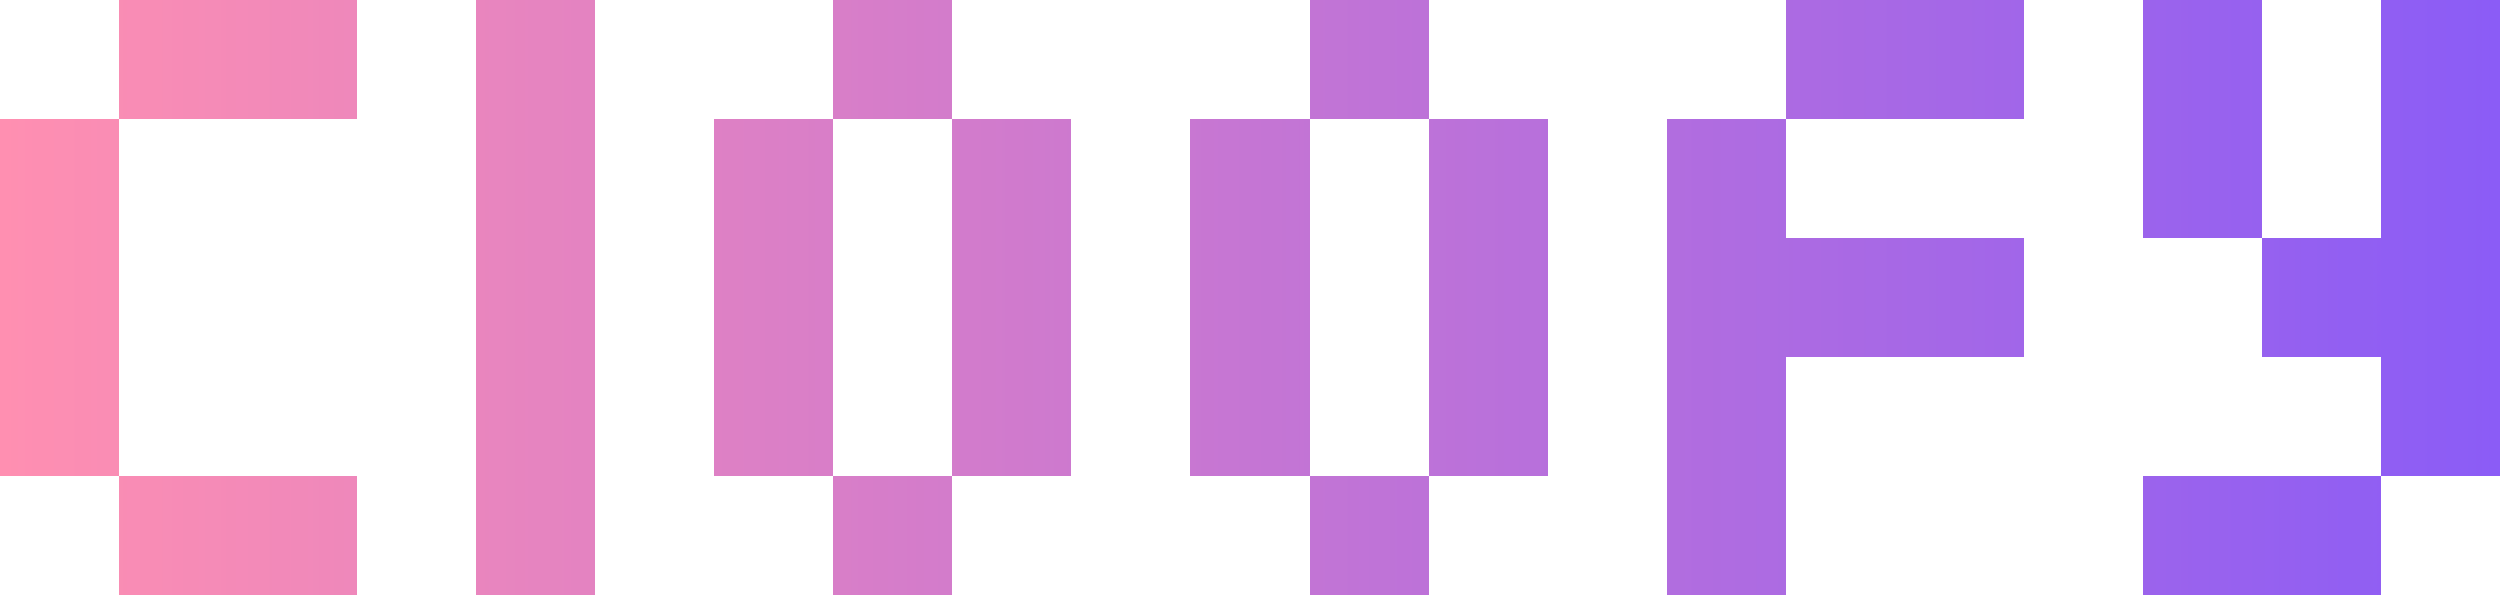
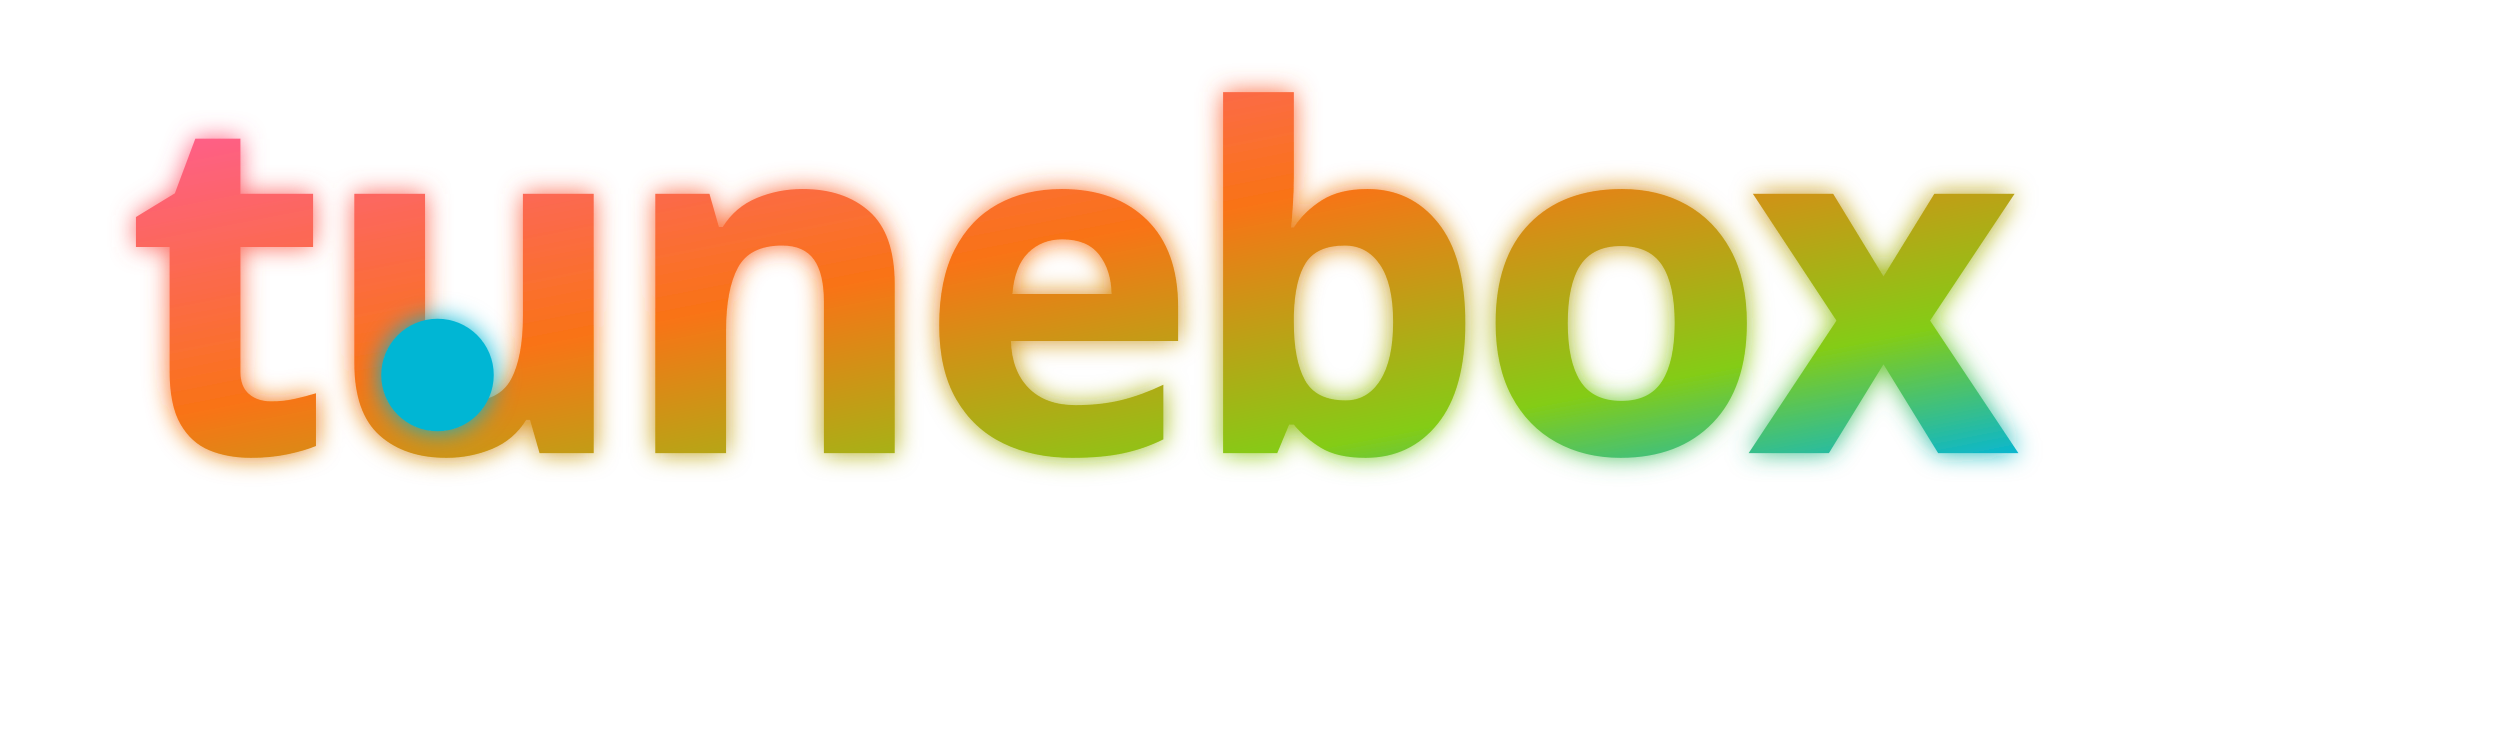
- <svg xmlns="http://www.w3.org/2000/svg" viewBox="0 0 252 60" width="504" height="120" shape-rendering="crispEdges">
+ <svg xmlns="http://www.w3.org/2000/svg" viewBox="0 0 800 240">
  <defs>
-     <linearGradient id="g" gradientUnits="userSpaceOnUse" x1="0" y1="0" x2="252" y2="0">
-       <stop offset="0" stop-color="#ff8fb1" />
-       <stop offset="1" stop-color="#8b5cf6" />
+     <filter id="glow" x="-50%" y="-50%" width="200%" height="200%">
+       <feGaussianBlur stdDeviation="4" result="blur" />
+       <feMerge>
+         <feMergeNode in="blur" />
+         <feMergeNode in="SourceGraphic" />
+       </feMerge>
+     </filter>
+     <linearGradient id="g" x1="0" y1="0" x2="1" y2="1">
+       <stop offset="0" stop-color="#ff5c9e" />
+       <stop offset="0.45" stop-color="#f97316" />
+       <stop offset="0.8" stop-color="#84cc16" />
+       <stop offset="1" stop-color="#06b6d4" />
+       <animate attributeName="x2" values="1;1.35;1" dur="4s" repeatCount="indefinite" calcMode="spline" />
    </linearGradient>
  </defs>
-   <g fill="url(#g)">
-     <rect x="12" y="0" width="12" height="12" />
-     <rect x="24" y="0" width="12" height="12" />
-     <rect x="48" y="0" width="12" height="12" />
-     <rect x="84" y="0" width="12" height="12" />
-     <rect x="132" y="0" width="12" height="12" />
-     <rect x="180" y="0" width="12" height="12" />
-     <rect x="192" y="0" width="12" height="12" />
-     <rect x="216" y="0" width="12" height="12" />
-     <rect x="240" y="0" width="12" height="12" />
-     <rect x="0" y="12" width="12" height="12" />
-     <rect x="48" y="12" width="12" height="12" />
-     <rect x="72" y="12" width="12" height="12" />
-     <rect x="96" y="12" width="12" height="12" />
-     <rect x="120" y="12" width="12" height="12" />
-     <rect x="144" y="12" width="12" height="12" />
-     <rect x="168" y="12" width="12" height="12" />
-     <rect x="216" y="12" width="12" height="12" />
-     <rect x="240" y="12" width="12" height="12" />
-     <rect x="0" y="24" width="12" height="12" />
-     <rect x="48" y="24" width="12" height="12" />
-     <rect x="72" y="24" width="12" height="12" />
-     <rect x="96" y="24" width="12" height="12" />
-     <rect x="120" y="24" width="12" height="12" />
-     <rect x="144" y="24" width="12" height="12" />
-     <rect x="168" y="24" width="12" height="12" />
-     <rect x="180" y="24" width="12" height="12" />
-     <rect x="192" y="24" width="12" height="12" />
-     <rect x="228" y="24" width="12" height="12" />
-     <rect x="240" y="24" width="12" height="12" />
-     <rect x="0" y="36" width="12" height="12" />
-     <rect x="48" y="36" width="12" height="12" />
-     <rect x="72" y="36" width="12" height="12" />
-     <rect x="96" y="36" width="12" height="12" />
-     <rect x="120" y="36" width="12" height="12" />
-     <rect x="144" y="36" width="12" height="12" />
-     <rect x="168" y="36" width="12" height="12" />
-     <rect x="240" y="36" width="12" height="12" />
-     <rect x="12" y="48" width="12" height="12" />
-     <rect x="24" y="48" width="12" height="12" />
-     <rect x="48" y="48" width="12" height="12" />
-     <rect x="84" y="48" width="12" height="12" />
-     <rect x="132" y="48" width="12" height="12" />
-     <rect x="168" y="48" width="12" height="12" />
-     <rect x="216" y="48" width="12" height="12" />
-     <rect x="228" y="48" width="12" height="12" />
-   </g>
+   <text x="40" y="145" font-family="ui-sans-serif, system-ui, sans-serif" font-size="152" font-weight="800" letter-spacing="-4" fill="url(#g)" filter="url(#glow)">tunebox</text>
+   <circle cx="140" cy="120" r="18" fill="#06b6d4" filter="url(#glow)" />
</svg>
